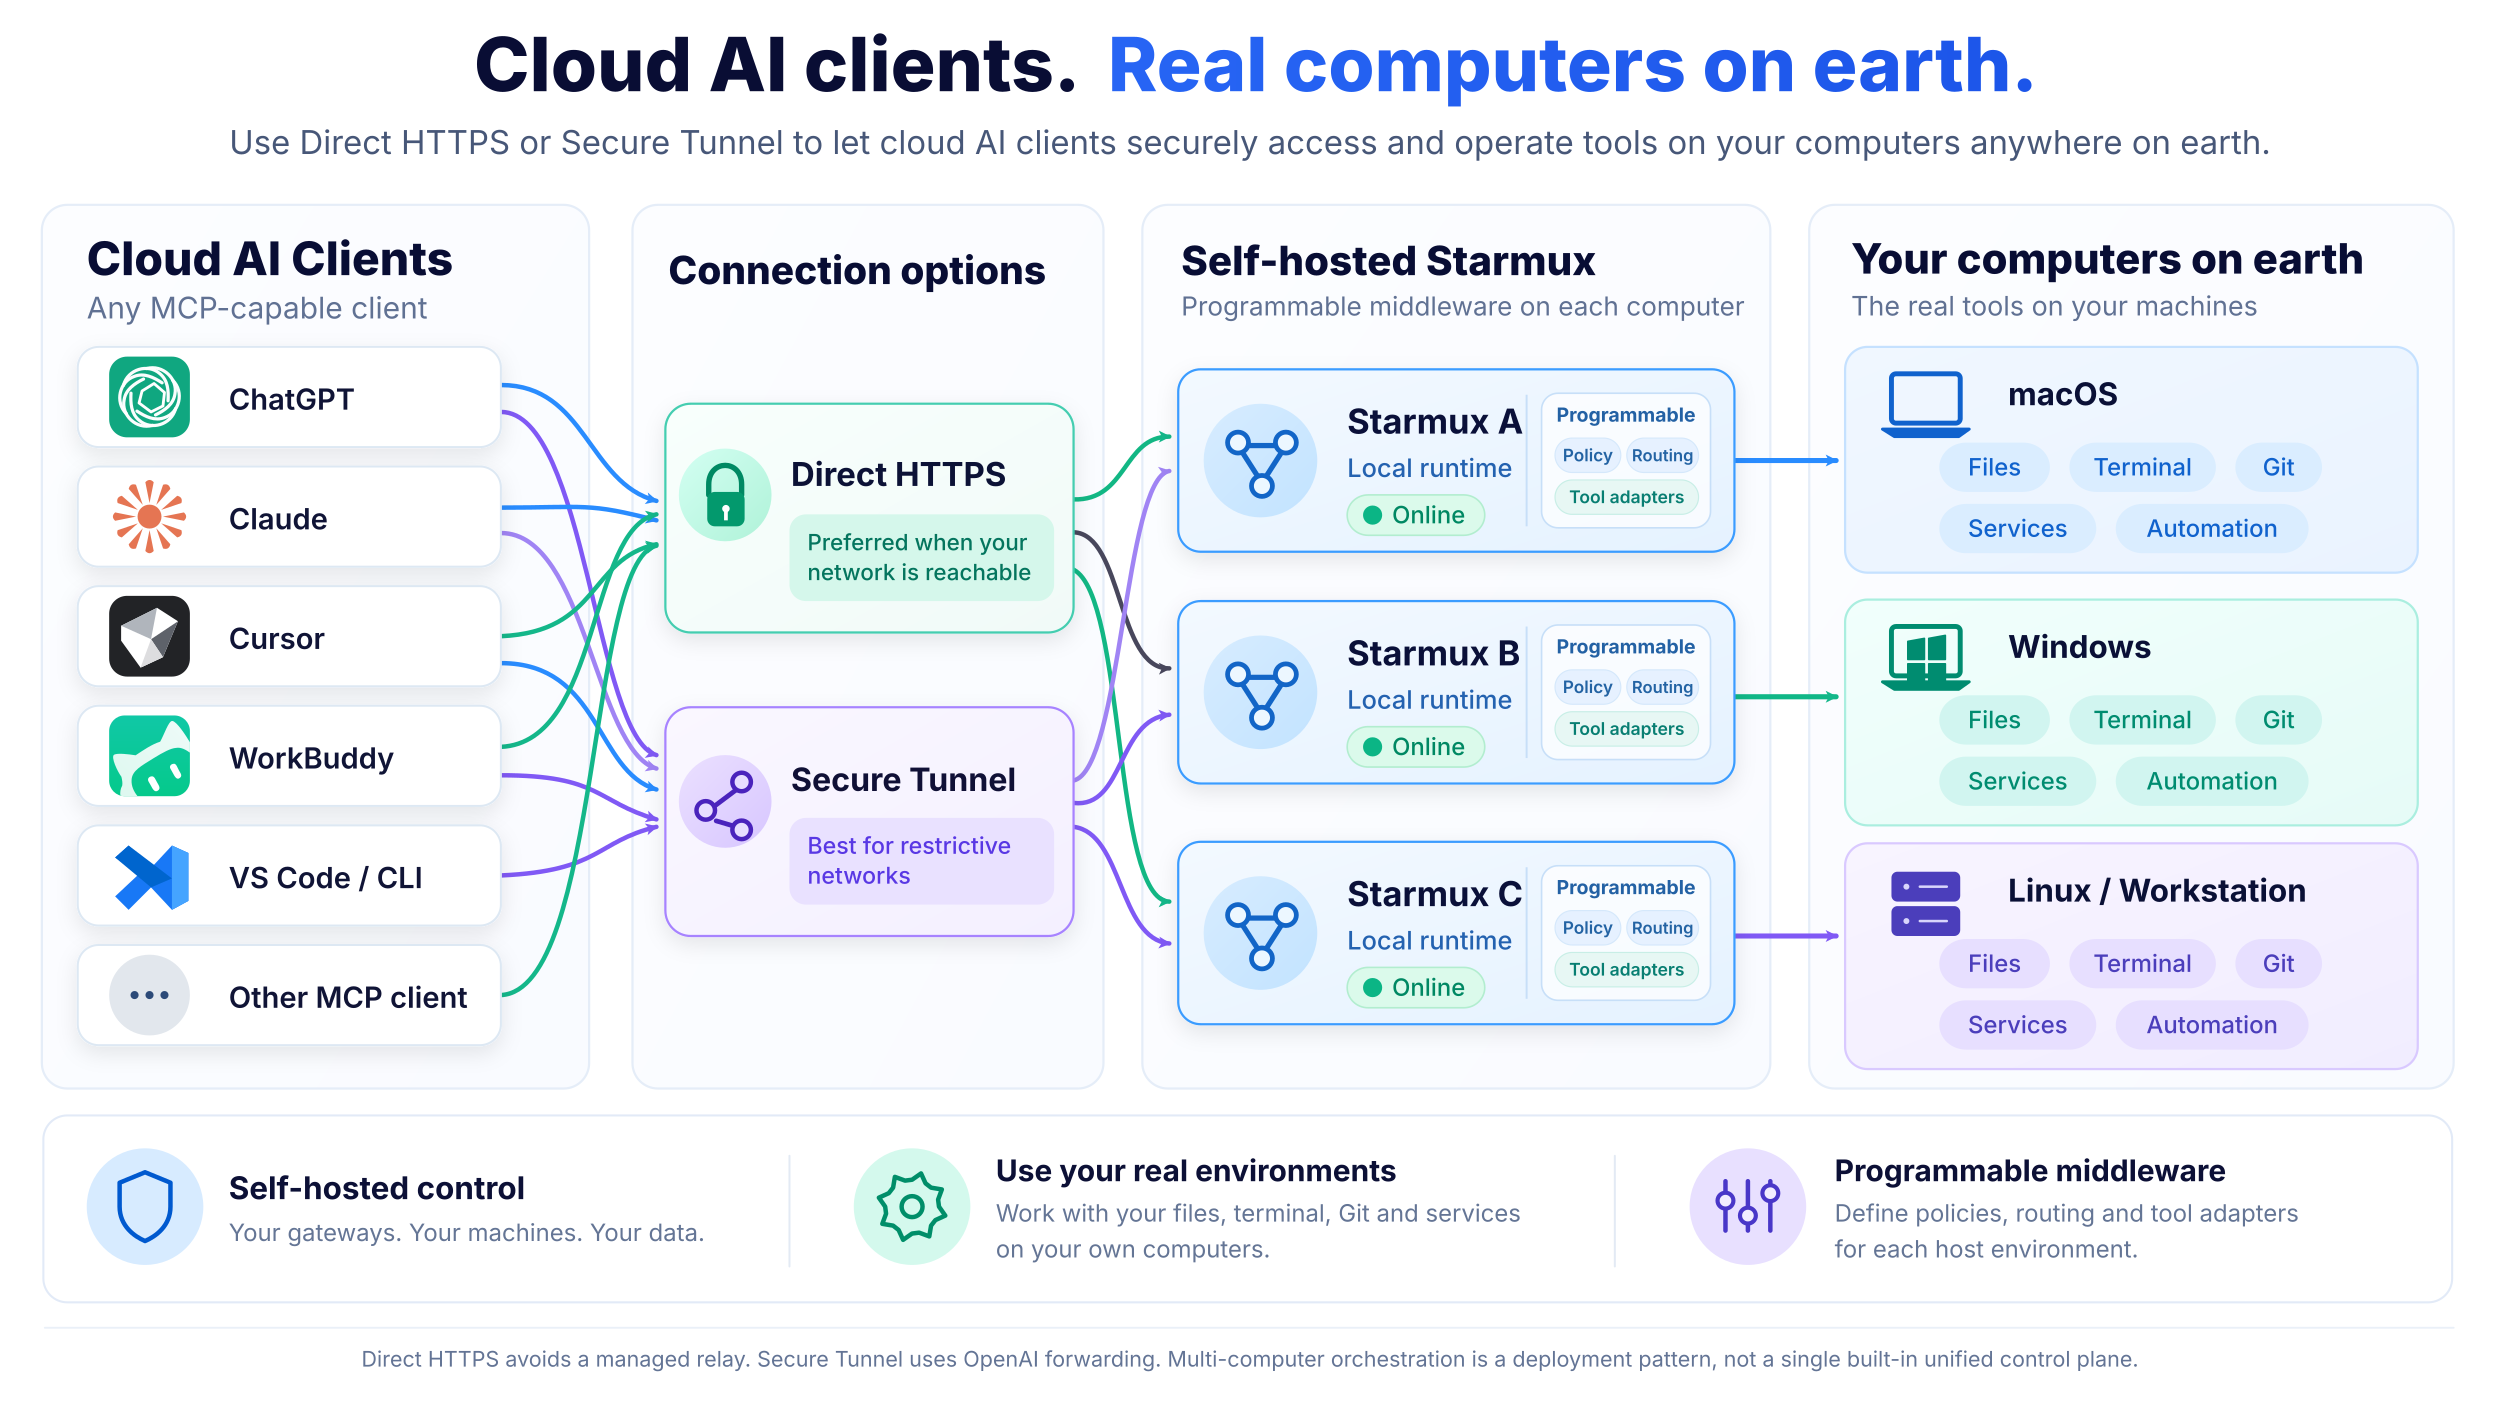
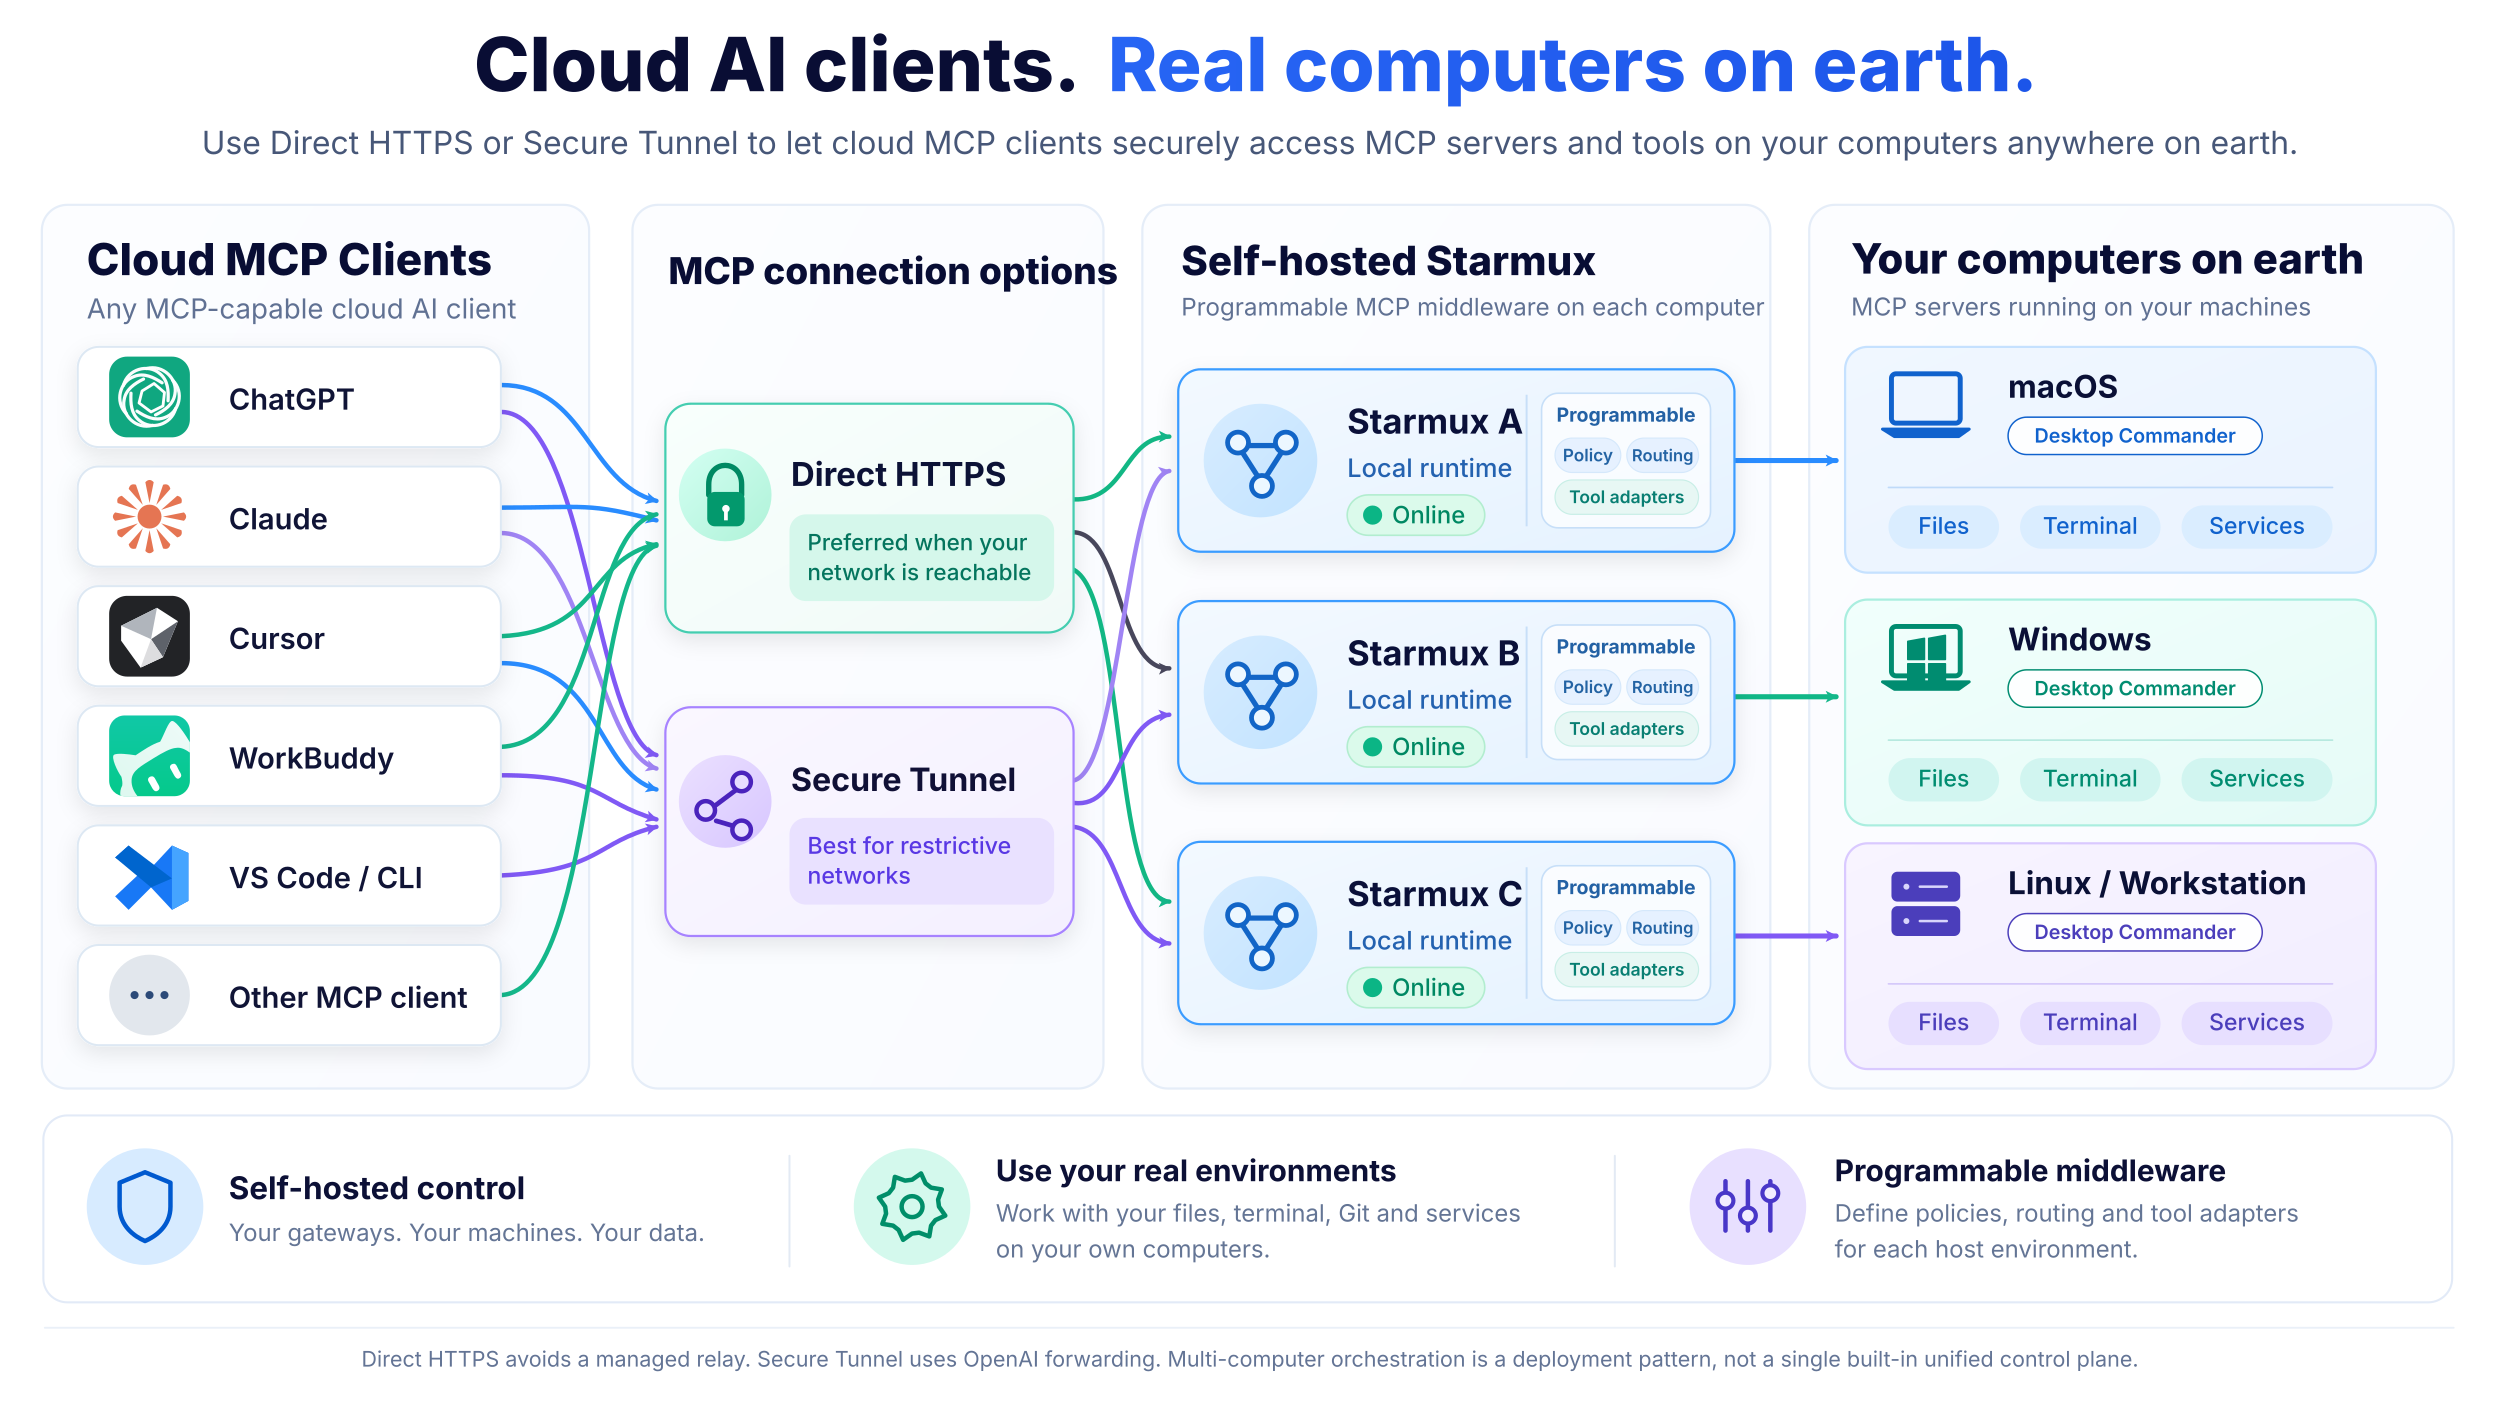
<svg xmlns="http://www.w3.org/2000/svg" viewBox="0 0 1672 941" width="1672" height="941" role="img" aria-labelledby="diagram-title diagram-desc">
  <defs>
    <linearGradient id="brandText" x1="0" y1="0" x2="1" y2="0">
      <stop offset="0" stop-color="#2765f4" />
      <stop offset="1" stop-color="#1c55e9" />
    </linearGradient>
    <linearGradient id="panel" x1="0" y1="0" x2="1" y2="1">
      <stop stop-color="#fcfdff" />
      <stop offset="1" stop-color="#f9fbff" />
    </linearGradient>
    <linearGradient id="directBg" x1="0" y1="0" x2="1" y2="1">
      <stop stop-color="#f8fffc" />
      <stop offset="1" stop-color="#f1faf8" />
    </linearGradient>
    <linearGradient id="tunnelBg" x1="0" y1="0" x2="1" y2="1">
      <stop stop-color="#faf7ff" />
      <stop offset="1" stop-color="#f4f0ff" />
    </linearGradient>
    <linearGradient id="machineBlue" x1="0" y1="0" x2="1" y2="1">
      <stop stop-color="#f0f7ff" />
      <stop offset="1" stop-color="#eaf3ff" />
    </linearGradient>
    <linearGradient id="machineGreen" x1="0" y1="0" x2="1" y2="1">
      <stop stop-color="#f1fffc" />
      <stop offset="1" stop-color="#e6fbf7" />
    </linearGradient>
    <linearGradient id="machinePurple" x1="0" y1="0" x2="1" y2="1">
      <stop stop-color="#f8f4ff" />
      <stop offset="1" stop-color="#f1edff" />
    </linearGradient>
    <linearGradient id="gateway" x1="0" y1="0" x2="1" y2="1">
      <stop stop-color="#f3f9ff" />
      <stop offset="1" stop-color="#e5f2ff" />
    </linearGradient>
    <linearGradient id="blueDisc" x1="0" y1="0" x2="1" y2="1">
      <stop stop-color="#d7ecff" />
      <stop offset="1" stop-color="#c2e3ff" />
    </linearGradient>
    <linearGradient id="greenDisc" x1="0" y1="0" x2="1" y2="1">
      <stop stop-color="#d3fff2" />
      <stop offset="1" stop-color="#aff2d8" />
    </linearGradient>
    <linearGradient id="purpleDisc" x1="0" y1="0" x2="1" y2="1">
      <stop stop-color="#ebe0ff" />
      <stop offset="1" stop-color="#d7c6ff" />
    </linearGradient>
    <linearGradient id="workbuddyBadge" x1="0" y1="0" x2="1" y2="1">
      <stop stop-color="#1fd0a2" />
      <stop offset="1" stop-color="#1f8bff" />
    </linearGradient>
    <filter id="softShadow" x="-20%" y="-35%" width="140%" height="190%">
      <feGaussianBlur in="SourceAlpha" stdDeviation="7" result="blur" />
      <feOffset dy="5" result="offset" />
      <feComponentTransfer in="offset" result="dim">
        <feFuncA type="linear" slope="0.09" />
      </feComponentTransfer>
      <feMerge>
        <feMergeNode in="dim" />
        <feMergeNode in="SourceGraphic" />
      </feMerge>
    </filter>
    <marker id="arrBlue" markerWidth="8" markerHeight="8" refX="7" refY="4" orient="auto" markerUnits="userSpaceOnUse">
      <path d="M0 0 L8 4 L0 8 L2.0 4 Z" fill="#298cff" />
    </marker>
    <marker id="arrPurple" markerWidth="8" markerHeight="8" refX="7" refY="4" orient="auto" markerUnits="userSpaceOnUse">
      <path d="M0 0 L8 4 L0 8 L2.0 4 Z" fill="#8059f5" />
    </marker>
    <marker id="arrLavender" markerWidth="8" markerHeight="8" refX="7" refY="4" orient="auto" markerUnits="userSpaceOnUse">
      <path d="M0 0 L8 4 L0 8 L2.0 4 Z" fill="#a084f4" />
    </marker>
    <marker id="arrGreen" markerWidth="8" markerHeight="8" refX="7" refY="4" orient="auto" markerUnits="userSpaceOnUse">
      <path d="M0 0 L8 4 L0 8 L2.0 4 Z" fill="#14b78a" />
    </marker>
    <marker id="arrDark" markerWidth="8" markerHeight="8" refX="7" refY="4" orient="auto" markerUnits="userSpaceOnUse">
      <path d="M0 0 L8 4 L0 8 L2.0 4 Z" fill="#48475c" />
    </marker>
    <linearGradient id="workbuddyOfficialGreen" x1="0" y1="0" x2="0" y2="1" gradientUnits="objectBoundingBox">
      <stop offset="0" stop-color="#10C8A6" />
      <stop offset="1" stop-color="#05C98B" />
    </linearGradient>
    <linearGradient id="workbuddyOfficialCream" x1="0" y1="1" x2="1" y2="0" gradientUnits="objectBoundingBox">
      <stop offset="0" stop-color="#DDF8EF" />
      <stop offset="1" stop-color="#EEFBF8" />
    </linearGradient>
    <clipPath id="workbuddyOfficialRoundedSquare">
      <rect x="0" y="0" width="104" height="104" rx="20" />
    </clipPath>
  </defs>
  <style>
  text { font-family: 'Inter', 'Arial', sans-serif; font-feature-settings: 'kern'; }
  .connector { fill:none; stroke-width:3; stroke-linecap:round; stroke-linejoin:round; }
  .pill { font-size:17px; font-weight:500; }
</style>
  <rect x="0" y="0" width="1672" height="941" rx="0" fill="#ffffff" stroke="none" stroke-width="1.5" />
  <g id="heading">
    <text x="317" y="61" fill="#090d34" font-size="50" font-weight="790" text-anchor="start" letter-spacing="0">Cloud AI clients.</text>
    <text x="741" y="61" fill="url(#brandText)" font-size="50" font-weight="790" text-anchor="start" letter-spacing="0">Real computers on earth.</text>
-     <text x="836" y="103" fill="#475778" font-size="22" font-weight="400" text-anchor="middle" letter-spacing="0">Use Direct HTTPS or Secure Tunnel to let cloud AI clients securely access and operate tools on your computers anywhere on earth.</text>
+     <text x="836" y="103" fill="#475778" font-size="21.3" font-weight="400" text-anchor="middle" letter-spacing="0">Use Direct HTTPS or Secure Tunnel to let cloud MCP clients securely access MCP servers and tools on your computers anywhere on earth.</text>
  </g>
  <g id="four-column-panels">
    <rect x="28" y="137" width="366" height="591" rx="17" fill="url(#panel)" stroke="#e5edf8" stroke-width="1.5" />
    <rect x="423" y="137" width="315" height="591" rx="17" fill="url(#panel)" stroke="#e5edf8" stroke-width="1.5" />
    <rect x="764" y="137" width="420" height="591" rx="17" fill="url(#panel)" stroke="#e5edf8" stroke-width="1.5" />
    <rect x="1210" y="137" width="431" height="591" rx="17" fill="url(#panel)" stroke="#e5edf8" stroke-width="1.5" />
  </g>
  <g id="connections">
    <path d="M 335 257.5 C 392 257.5 393 323 439 335" stroke="#298cff" stroke-width="3" stroke-linecap="round" stroke-linejoin="round" fill="none" class="connector" marker-end="url(#arrBlue)" />
    <path d="M 335 275.5 C 392 275.5 398 493 439 505" stroke="#8059f5" stroke-width="3" stroke-linecap="round" stroke-linejoin="round" fill="none" class="connector" marker-end="url(#arrPurple)" />
    <path d="M 335 339.5 C 392 339.5 393 336 439 348" stroke="#298cff" stroke-width="3" stroke-linecap="round" stroke-linejoin="round" fill="none" class="connector" marker-end="url(#arrBlue)" />
    <path d="M 335 356.5 C 392 356.5 398 502 439 514" stroke="#a084f4" stroke-width="3" stroke-linecap="round" stroke-linejoin="round" fill="none" class="connector" marker-end="url(#arrLavender)" />
    <path d="M 335 425.5 C 402 422.5 393 374 439 364" stroke="#14b78a" stroke-width="3" stroke-linecap="round" stroke-linejoin="round" fill="none" class="connector" marker-end="url(#arrGreen)" />
    <path d="M 335 443.5 C 402 443.5 398 516 439 528" stroke="#298cff" stroke-width="3" stroke-linecap="round" stroke-linejoin="round" fill="none" class="connector" marker-end="url(#arrBlue)" />
    <path d="M 335 499.5 C 402 496.5 393 354 439 344" stroke="#14b78a" stroke-width="3" stroke-linecap="round" stroke-linejoin="round" fill="none" class="connector" marker-end="url(#arrGreen)" />
    <path d="M 335 518.5 C 402 518.5 398 536 439 548" stroke="#8059f5" stroke-width="3" stroke-linecap="round" stroke-linejoin="round" fill="none" class="connector" marker-end="url(#arrPurple)" />
    <path d="M 335 585.5 C 402 582.5 398 563 439 553" stroke="#8059f5" stroke-width="3" stroke-linecap="round" stroke-linejoin="round" fill="none" class="connector" marker-end="url(#arrPurple)" />
    <path d="M 335 665.5 C 402 662.5 393 375 439 365" stroke="#14b78a" stroke-width="3" stroke-linecap="round" stroke-linejoin="round" fill="none" class="connector" marker-end="url(#arrGreen)" />
    <path d="M 718 334 C 754 335 751 292 782 292" stroke="#12b784" stroke-width="3" stroke-linecap="round" stroke-linejoin="round" fill="none" class="connector" marker-end="url(#arrGreen)" />
    <path d="M 718 356 C 751 357 747 448 782 447" stroke="#48475c" stroke-width="3" stroke-linecap="round" stroke-linejoin="round" fill="none" class="connector" marker-end="url(#arrDark)" />
    <path d="M 718 381 C 753 399 744 602 782 603" stroke="#12b784" stroke-width="3" stroke-linecap="round" stroke-linejoin="round" fill="none" class="connector" marker-end="url(#arrGreen)" />
    <path d="M 718 522 C 750 515 752 320 782 315" stroke="#a084f4" stroke-width="3" stroke-linecap="round" stroke-linejoin="round" fill="none" class="connector" marker-end="url(#arrLavender)" />
    <path d="M 718 537 C 752 541 747 481 782 478" stroke="#8059f5" stroke-width="3" stroke-linecap="round" stroke-linejoin="round" fill="none" class="connector" marker-end="url(#arrPurple)" />
    <path d="M 718 553 C 751 557 748 628 782 631" stroke="#8059f5" stroke-width="3" stroke-linecap="round" stroke-linejoin="round" fill="none" class="connector" marker-end="url(#arrPurple)" />
    <path d="M 1160 308 L 1228 308" stroke="#298cff" stroke-width="3.4" stroke-linecap="round" stroke-linejoin="round" fill="none" marker-end="url(#arrBlue)" />
    <path d="M 1160 466 L 1228 466" stroke="#10b787" stroke-width="3.4" stroke-linecap="round" stroke-linejoin="round" fill="none" marker-end="url(#arrGreen)" />
    <path d="M 1160 626 L 1228 626" stroke="#8059f5" stroke-width="3.4" stroke-linecap="round" stroke-linejoin="round" fill="none" marker-end="url(#arrPurple)" />
  </g>
  <g id="panel-headings">
-     <text x="58" y="184" fill="#080d34" font-size="31" font-weight="760" text-anchor="start" letter-spacing="0">Cloud AI Clients</text>
-     <text x="58" y="213" fill="#607193" font-size="20" font-weight="400" text-anchor="start" letter-spacing="0">Any MCP-capable client</text>
-     <text x="447" y="190" fill="#080d34" font-size="26" font-weight="760" text-anchor="start" letter-spacing="0">Connection options</text>
+     <text x="58" y="184" fill="#080d34" font-size="29.5" font-weight="760" text-anchor="start" letter-spacing="0">Cloud MCP Clients</text>
+     <text x="58" y="213" fill="#607193" font-size="18.5" font-weight="400" text-anchor="start" letter-spacing="0">Any MCP-capable cloud AI client</text>
+     <text x="447" y="190" fill="#080d34" font-size="24.8" font-weight="760" text-anchor="start" letter-spacing="0">MCP connection options</text>
    <text x="790" y="184" fill="#080d34" font-size="27" font-weight="760" text-anchor="start" letter-spacing="0">Self-hosted Starmux</text>
-     <text x="790" y="211" fill="#607193" font-size="17.5" font-weight="400" text-anchor="start" letter-spacing="0">Programmable middleware on each computer</text>
+     <text x="790" y="211" fill="#607193" font-size="16.2" font-weight="400" text-anchor="start" letter-spacing="0">Programmable MCP middleware on each computer</text>
    <text x="1238" y="183" fill="#080d34" font-size="28" font-weight="760" text-anchor="start" letter-spacing="0">Your computers on earth</text>
-     <text x="1238" y="211" fill="#607193" font-size="18" font-weight="400" text-anchor="start" letter-spacing="0">The real tools on your machines</text>
+     <text x="1238" y="211" fill="#607193" font-size="16.5" font-weight="400" text-anchor="start" letter-spacing="0">MCP servers running on your machines</text>
  </g>
  <g id="client-chatgpt">
    <rect x="52" y="232" width="283" height="67" rx="14" fill="#ffffff" stroke="#dde8f3" stroke-width="1.35" filter="url(#softShadow)" />
    <g id="chatgpt-vector-mark">
      <rect x="73" y="238.5" width="54" height="54" rx="12" fill="#10a780" stroke="none" stroke-width="1.5" />
      <g transform="translate(100 265.5) rotate(0)">
        <path d="M -2 -19 C 9 -22 19 -12 17 -2 C 16 5 10 9 4 12" stroke="#ffffff" stroke-width="2.15" stroke-linecap="round" stroke-linejoin="round" fill="none" opacity="0.98" />
      </g>
      <g transform="translate(100 265.5) rotate(60)">
        <path d="M -2 -19 C 9 -22 19 -12 17 -2 C 16 5 10 9 4 12" stroke="#ffffff" stroke-width="2.15" stroke-linecap="round" stroke-linejoin="round" fill="none" opacity="0.98" />
      </g>
      <g transform="translate(100 265.5) rotate(120)">
        <path d="M -2 -19 C 9 -22 19 -12 17 -2 C 16 5 10 9 4 12" stroke="#ffffff" stroke-width="2.15" stroke-linecap="round" stroke-linejoin="round" fill="none" opacity="0.98" />
      </g>
      <g transform="translate(100 265.5) rotate(180)">
        <path d="M -2 -19 C 9 -22 19 -12 17 -2 C 16 5 10 9 4 12" stroke="#ffffff" stroke-width="2.15" stroke-linecap="round" stroke-linejoin="round" fill="none" opacity="0.98" />
      </g>
      <g transform="translate(100 265.5) rotate(240)">
        <path d="M -2 -19 C 9 -22 19 -12 17 -2 C 16 5 10 9 4 12" stroke="#ffffff" stroke-width="2.15" stroke-linecap="round" stroke-linejoin="round" fill="none" opacity="0.98" />
      </g>
      <g transform="translate(100 265.5) rotate(300)">
        <path d="M -2 -19 C 9 -22 19 -12 17 -2 C 16 5 10 9 4 12" stroke="#ffffff" stroke-width="2.15" stroke-linecap="round" stroke-linejoin="round" fill="none" opacity="0.98" />
      </g>
      <path d="M 95 261.5 L 103 256.5 L 110 262.5 L 109 271.5 L 101 275.5 L 93 269.5 Z" stroke="#ffffff" stroke-width="1.9" stroke-linecap="round" stroke-linejoin="round" fill="none" />
    </g>
    <text x="153" y="274" fill="#101436" font-size="19.5" font-weight="565" text-anchor="start" letter-spacing="0">ChatGPT</text>
  </g>
  <g id="client-claude">
    <rect x="52" y="312" width="283" height="67" rx="14" fill="#ffffff" stroke="#dde8f3" stroke-width="1.35" filter="url(#softShadow)" />
    <g id="claude-vector-mark">
      <g transform="translate(100 345.5) rotate(0)">
        <path d="M 0 -9 L -2.8 -23 Q 0 -26 2.8 -23 L 0 -9 Z" stroke="#e57553" stroke-width="0" stroke-linecap="round" stroke-linejoin="round" fill="#e57553" />
      </g>
      <g transform="translate(100 345.5) rotate(30)">
        <path d="M 0 -9 L -2.8 -23 Q 0 -26 2.8 -23 L 0 -9 Z" stroke="#e57553" stroke-width="0" stroke-linecap="round" stroke-linejoin="round" fill="#e57553" />
      </g>
      <g transform="translate(100 345.5) rotate(60)">
        <path d="M 0 -9 L -2.8 -23 Q 0 -26 2.8 -23 L 0 -9 Z" stroke="#e57553" stroke-width="0" stroke-linecap="round" stroke-linejoin="round" fill="#e57553" />
      </g>
      <g transform="translate(100 345.5) rotate(90)">
        <path d="M 0 -9 L -2.8 -23 Q 0 -26 2.8 -23 L 0 -9 Z" stroke="#e57553" stroke-width="0" stroke-linecap="round" stroke-linejoin="round" fill="#e57553" />
      </g>
      <g transform="translate(100 345.5) rotate(120)">
        <path d="M 0 -9 L -2.8 -23 Q 0 -26 2.8 -23 L 0 -9 Z" stroke="#e57553" stroke-width="0" stroke-linecap="round" stroke-linejoin="round" fill="#e57553" />
      </g>
      <g transform="translate(100 345.5) rotate(150)">
        <path d="M 0 -9 L -2.8 -23 Q 0 -26 2.8 -23 L 0 -9 Z" stroke="#e57553" stroke-width="0" stroke-linecap="round" stroke-linejoin="round" fill="#e57553" />
      </g>
      <g transform="translate(100 345.5) rotate(180)">
        <path d="M 0 -9 L -2.8 -23 Q 0 -26 2.8 -23 L 0 -9 Z" stroke="#e57553" stroke-width="0" stroke-linecap="round" stroke-linejoin="round" fill="#e57553" />
      </g>
      <g transform="translate(100 345.5) rotate(210)">
        <path d="M 0 -9 L -2.8 -23 Q 0 -26 2.8 -23 L 0 -9 Z" stroke="#e57553" stroke-width="0" stroke-linecap="round" stroke-linejoin="round" fill="#e57553" />
      </g>
      <g transform="translate(100 345.5) rotate(240)">
        <path d="M 0 -9 L -2.8 -23 Q 0 -26 2.8 -23 L 0 -9 Z" stroke="#e57553" stroke-width="0" stroke-linecap="round" stroke-linejoin="round" fill="#e57553" />
      </g>
      <g transform="translate(100 345.5) rotate(270)">
        <path d="M 0 -9 L -2.8 -23 Q 0 -26 2.8 -23 L 0 -9 Z" stroke="#e57553" stroke-width="0" stroke-linecap="round" stroke-linejoin="round" fill="#e57553" />
      </g>
      <g transform="translate(100 345.5) rotate(300)">
        <path d="M 0 -9 L -2.8 -23 Q 0 -26 2.8 -23 L 0 -9 Z" stroke="#e57553" stroke-width="0" stroke-linecap="round" stroke-linejoin="round" fill="#e57553" />
      </g>
      <g transform="translate(100 345.5) rotate(330)">
        <path d="M 0 -9 L -2.8 -23 Q 0 -26 2.8 -23 L 0 -9 Z" stroke="#e57553" stroke-width="0" stroke-linecap="round" stroke-linejoin="round" fill="#e57553" />
      </g>
      <circle cx="100" cy="345.5" r="8" fill="#e57553" stroke="none" stroke-width="1.5" />
    </g>
    <text x="153" y="354" fill="#101436" font-size="19.5" font-weight="565" text-anchor="start" letter-spacing="0">Claude</text>
  </g>
  <g id="client-cursor">
    <rect x="52" y="392" width="283" height="67" rx="14" fill="#ffffff" stroke="#dde8f3" stroke-width="1.35" filter="url(#softShadow)" />
    <g id="cursor-vector-mark">
      <rect x="73" y="398.5" width="54" height="54" rx="12" fill="#222326" stroke="none" stroke-width="1.5" />
      <path d="M 81 418.5 L 105 406.5 L 119 415.5 L 109 439.5 L 94 446.5 L 81 428.5 Z" stroke="#ffffff" stroke-width="0" stroke-linecap="round" stroke-linejoin="round" fill="#ffffff" />
      <path d="M 81 418.5 L 101 427.5 L 105 406.5 Z" stroke="#b0b5bc" stroke-width="0" stroke-linecap="round" stroke-linejoin="round" fill="#b0b5bc" />
      <path d="M 101 427.5 L 119 415.5 L 109 439.5 Z" stroke="#5e626a" stroke-width="0" stroke-linecap="round" stroke-linejoin="round" fill="#5e626a" />
      <path d="M 94 446.5 L 101 427.5 L 109 439.5 Z" stroke="#dddddf" stroke-width="0" stroke-linecap="round" stroke-linejoin="round" fill="#dddddf" />
    </g>
    <text x="153" y="434" fill="#101436" font-size="19.5" font-weight="565" text-anchor="start" letter-spacing="0">Cursor</text>
  </g>
  <g id="client-workbuddy">
    <rect x="52" y="472" width="283" height="67" rx="14" fill="#ffffff" stroke="#dde8f3" stroke-width="1.35" filter="url(#softShadow)" />
    <g id="workbuddy-vector-mark" aria-label="WorkBuddy icon vectorized from the uploaded official PNG">
      <g transform="translate(73 478.5) scale(0.5192308)">
        <g clip-path="url(#workbuddyOfficialRoundedSquare)">
          <rect x="0" y="0" width="104" height="104" fill="url(#workbuddyOfficialGreen)" />
          <path d="M 81.3,7.1        C 76.6,6.7 70.8,25.0 65.7,33.8        C 55.1,37.0 43.6,45.0 34.1,51.3        C 23.6,49.7 10.9,48.3 6.4,50.5        C 1.8,53.3 10.6,72.1 15.8,79.0        C 16.9,83.6 17.4,87.5 16.8,90.4        C 14.6,94.7 13.7,98.7 14.6,104        L 36.6,104        C 31.6,97.9 28.4,90.7 28.9,83.0        C 29.4,71.0 41.6,64.9 57.0,55.2        C 69.7,47.3 79.5,42.2 86.1,41.8        C 92.9,40.5 99.5,44.7 104,47.9        L 104,34.5        C 98.5,25.3 86.9,7.5 81.3,7.1 Z" fill="url(#workbuddyOfficialCream)" />
          <path d="M 82.6,62.3 C 86.5,61.1 88.0,67.7 90.2,71.3            C 92.5,75.1 94.5,78.1 90.7,80.7            C 87.0,83.5 84.2,78.2 82.2,74.4            L 78.8,68.3 C 77.3,65.3 79.6,62.7 82.6,62.3 Z" fill="#FFFFFF" />
          <path d="M 54.2,78.5 C 58.3,77.4 59.9,83.2 61.8,86.3            C 63.9,90.0 67.0,94.2 62.6,96.9            C 58.5,99.7 55.8,94.2 53.9,90.6            L 50.8,85.2 C 48.8,81.6 51.2,79.0 54.2,78.5 Z" fill="#FFFFFF" />
        </g>
      </g>
    </g>
    <text x="153" y="514" fill="#101436" font-size="19.5" font-weight="565" text-anchor="start" letter-spacing="0">WorkBuddy</text>
  </g>
  <g id="client-vscode">
    <rect x="52" y="552" width="283" height="67" rx="14" fill="#ffffff" stroke="#dde8f3" stroke-width="1.35" filter="url(#softShadow)" />
    <g id="vscode-vector-mark">
      <path d="M 77 573.5 L 86 565.5 L 101 580.5 L 115 565.5 L 126 570.5 L 126 602.5 L 115 608.5 L 101 593.5 L 86 608.5 L 77 599.5 L 93 584.5 Z" stroke="#1878f6" stroke-width="0" stroke-linecap="round" stroke-linejoin="round" fill="#1878f6" />
      <path d="M 115 565.5 L 115 608.5 L 126 602.5 L 126 570.5 Z" stroke="#45a4ff" stroke-width="0" stroke-linecap="round" stroke-linejoin="round" fill="#45a4ff" />
      <path d="M 86 565.5 L 115 587.5 L 101 593.5 L 77 573.5 Z" stroke="#0065ce" stroke-width="0" stroke-linecap="round" stroke-linejoin="round" fill="#0065ce" />
    </g>
    <text x="153" y="594" fill="#101436" font-size="19.5" font-weight="565" text-anchor="start" letter-spacing="0">VS Code / CLI</text>
  </g>
  <g id="client-other">
    <rect x="52" y="632" width="283" height="67" rx="14" fill="#ffffff" stroke="#dde8f3" stroke-width="1.35" filter="url(#softShadow)" />
    <circle cx="100" cy="665.5" r="27" fill="#e2e7ed" stroke="none" stroke-width="1.5" />
    <circle cx="90" cy="665.5" r="2.7" fill="#2c4a78" stroke="none" stroke-width="1.5" />
    <circle cx="100" cy="665.5" r="2.7" fill="#2c4a78" stroke="none" stroke-width="1.5" />
    <circle cx="110" cy="665.5" r="2.7" fill="#2c4a78" stroke="none" stroke-width="1.5" />
    <text x="153" y="674" fill="#101436" font-size="19.5" font-weight="565" text-anchor="start" letter-spacing="0">Other MCP client</text>
  </g>
  <g id="transport-direct-https">
    <rect x="445" y="270" width="273" height="153" rx="17" fill="url(#directBg)" stroke="#44cdb0" stroke-width="1.5" filter="url(#softShadow)" />
    <circle cx="485" cy="331" r="31" fill="url(#greenDisc)" />
    <path d="M 474 331 V 324 C 474 307 496 307 496 324 V 331" fill="none" stroke="#008963" stroke-width="3.6" stroke-linecap="round" />
    <rect x="473" y="329" width="25" height="23" rx="5" fill="#03996d" />
    <circle cx="485.5" cy="340.2" r="2.5" fill="#ffffff" />
    <path d="M 485.5 342 L 485.5 348" fill="none" stroke="#ffffff" stroke-width="2.5" />
    <text x="529" y="325" font-size="22" font-weight="750" fill="#0c1236">Direct HTTPS</text>
    <rect x="528" y="344" width="177" height="58" rx="11" fill="#d5f7eb" />
    <text x="540" y="368" font-size="15" font-weight="500" fill="#04755e">Preferred when your</text>
    <text x="540" y="388" font-size="15" font-weight="500" fill="#04755e">network is reachable</text>
  </g>
  <g id="transport-secure-tunnel">
    <rect x="445" y="473" width="273" height="153" rx="17" fill="url(#tunnelBg)" stroke="#a783ff" stroke-width="1.5" filter="url(#softShadow)" />
    <circle cx="485" cy="536" r="31" fill="url(#purpleDisc)" />
    <path d="M 474 542 L 494 527 M 479 549 L 496 554" fill="none" stroke="#4a23bc" stroke-width="3.2" stroke-linecap="round" />
    <circle cx="472" cy="542" r="6.2" fill="#e7ddff" stroke="#4a23bc" stroke-width="3" />
    <circle cx="496" cy="523" r="6.2" fill="#e7ddff" stroke="#4a23bc" stroke-width="3" />
    <circle cx="496" cy="555" r="6.2" fill="#e7ddff" stroke="#4a23bc" stroke-width="3" />
    <text x="529" y="529" font-size="21.5" font-weight="740" fill="#101036">Secure Tunnel</text>
    <rect x="528" y="547" width="177" height="58" rx="11" fill="#e9e1ff" />
    <text x="540" y="571" font-size="15.5" font-weight="500" fill="#5938e4">Best for restrictive</text>
    <text x="540" y="591" font-size="15.5" font-weight="500" fill="#5938e4">networks</text>
  </g>
  <g id="starmux-instance-A" transform="translate(-116 0)">
    <rect x="904" y="247" width="372" height="122" rx="15" fill="url(#gateway)" stroke="#3b9cff" stroke-width="1.5" filter="url(#softShadow)" />
    <g transform="translate(959 308) scale(1)">
      <circle cx="0" cy="0" r="38" fill="url(#blueDisc)" stroke="none" stroke-width="1.5" />
      <path d="M -15 -10 L 1 15 L 17 -10 M -15 -10 L 17 -10" stroke="#1265c7" stroke-width="3.5" stroke-linecap="round" stroke-linejoin="round" fill="none" />
      <circle cx="-15" cy="-12" r="7" fill="#ecf7ff" stroke="#1265c7" stroke-width="3.2" />
      <circle cx="17" cy="-12" r="7" fill="#ecf7ff" stroke="#1265c7" stroke-width="3.2" />
      <circle cx="1" cy="17" r="7" fill="#ecf7ff" stroke="#1265c7" stroke-width="3.2" />
    </g>
    <text x="1017" y="290" fill="#0a1039" font-size="23" font-weight="750" text-anchor="start" letter-spacing="0">Starmux A</text>
    <text x="1017" y="319" fill="#2462b0" font-size="17" font-weight="455" text-anchor="start" letter-spacing="0">Local runtime</text>
    <rect x="1017" y="331" width="92" height="27" rx="14" fill="#dbfaeb" stroke="#b2edcf" stroke-width="1.1" />
    <circle cx="1034" cy="344.5" r="6.4" fill="#0bb585" stroke="none" stroke-width="1.5" />
    <text x="1047" y="350" fill="#008863" font-size="16" font-weight="540" text-anchor="start" letter-spacing="0">Online</text>
    <g id="programmable-middleware-A">
      <path d="M 1137 264 L 1137 352" fill="none" stroke="#c7dff8" stroke-width="1.3" />
      <rect x="1147" y="263" width="113" height="90" rx="11" fill="#ffffff" fill-opacity=".70" stroke="#c7dff8" stroke-width="1.1" />
      <text x="1203.5" y="282" fill="#2361a4" font-size="13.0" font-weight="730" text-anchor="middle">Programmable</text>
      <rect x="1156" y="293" width="44" height="23" rx="11.5" fill="#e6f1ff" stroke="#d5e8fb" stroke-width=".8" />
      <text x="1178.0" y="308.5" fill="#2363a3" font-size="11.5" font-weight="560" text-anchor="middle">Policy</text>
      <rect x="1204" y="293" width="48" height="23" rx="11.5" fill="#e6f1ff" stroke="#d5e8fb" stroke-width=".8" />
      <text x="1228.0" y="308.5" fill="#2363a3" font-size="11.1" font-weight="560" text-anchor="middle">Routing</text>
      <rect x="1156" y="321" width="96" height="23" rx="11.5" fill="#e7f7f4" stroke="#c8eee6" stroke-width=".8" />
      <text x="1204" y="336.5" fill="#087e72" font-size="11.7" font-weight="570" text-anchor="middle">Tool adapters</text>
    </g>
  </g>
  <g id="starmux-instance-B" transform="translate(-116 0)">
    <rect x="904" y="402" width="372" height="122" rx="15" fill="url(#gateway)" stroke="#3b9cff" stroke-width="1.5" filter="url(#softShadow)" />
    <g transform="translate(959 463) scale(1)">
      <circle cx="0" cy="0" r="38" fill="url(#blueDisc)" stroke="none" stroke-width="1.5" />
      <path d="M -15 -10 L 1 15 L 17 -10 M -15 -10 L 17 -10" stroke="#1265c7" stroke-width="3.5" stroke-linecap="round" stroke-linejoin="round" fill="none" />
      <circle cx="-15" cy="-12" r="7" fill="#ecf7ff" stroke="#1265c7" stroke-width="3.2" />
      <circle cx="17" cy="-12" r="7" fill="#ecf7ff" stroke="#1265c7" stroke-width="3.2" />
      <circle cx="1" cy="17" r="7" fill="#ecf7ff" stroke="#1265c7" stroke-width="3.2" />
    </g>
    <text x="1017" y="445" fill="#0a1039" font-size="23" font-weight="750" text-anchor="start" letter-spacing="0">Starmux B</text>
    <text x="1017" y="474" fill="#2462b0" font-size="17" font-weight="455" text-anchor="start" letter-spacing="0">Local runtime</text>
    <rect x="1017" y="486" width="92" height="27" rx="14" fill="#dbfaeb" stroke="#b2edcf" stroke-width="1.1" />
    <circle cx="1034" cy="499.5" r="6.4" fill="#0bb585" stroke="none" stroke-width="1.5" />
    <text x="1047" y="505" fill="#008863" font-size="16" font-weight="540" text-anchor="start" letter-spacing="0">Online</text>
    <g id="programmable-middleware-B">
      <path d="M 1137 419 L 1137 507" fill="none" stroke="#c7dff8" stroke-width="1.3" />
      <rect x="1147" y="418" width="113" height="90" rx="11" fill="#ffffff" fill-opacity=".70" stroke="#c7dff8" stroke-width="1.1" />
      <text x="1203.5" y="437" fill="#2361a4" font-size="13.0" font-weight="730" text-anchor="middle">Programmable</text>
      <rect x="1156" y="448" width="44" height="23" rx="11.5" fill="#e6f1ff" stroke="#d5e8fb" stroke-width=".8" />
      <text x="1178.0" y="463.5" fill="#2363a3" font-size="11.5" font-weight="560" text-anchor="middle">Policy</text>
      <rect x="1204" y="448" width="48" height="23" rx="11.5" fill="#e6f1ff" stroke="#d5e8fb" stroke-width=".8" />
      <text x="1228.0" y="463.5" fill="#2363a3" font-size="11.1" font-weight="560" text-anchor="middle">Routing</text>
      <rect x="1156" y="476" width="96" height="23" rx="11.5" fill="#e7f7f4" stroke="#c8eee6" stroke-width=".8" />
      <text x="1204" y="491.5" fill="#087e72" font-size="11.7" font-weight="570" text-anchor="middle">Tool adapters</text>
    </g>
  </g>
  <g id="starmux-instance-C" transform="translate(-116 0)">
    <rect x="904" y="563" width="372" height="122" rx="15" fill="url(#gateway)" stroke="#3b9cff" stroke-width="1.5" filter="url(#softShadow)" />
    <g transform="translate(959 624) scale(1)">
      <circle cx="0" cy="0" r="38" fill="url(#blueDisc)" stroke="none" stroke-width="1.5" />
      <path d="M -15 -10 L 1 15 L 17 -10 M -15 -10 L 17 -10" stroke="#1265c7" stroke-width="3.5" stroke-linecap="round" stroke-linejoin="round" fill="none" />
      <circle cx="-15" cy="-12" r="7" fill="#ecf7ff" stroke="#1265c7" stroke-width="3.2" />
      <circle cx="17" cy="-12" r="7" fill="#ecf7ff" stroke="#1265c7" stroke-width="3.2" />
      <circle cx="1" cy="17" r="7" fill="#ecf7ff" stroke="#1265c7" stroke-width="3.2" />
    </g>
    <text x="1017" y="606" fill="#0a1039" font-size="23" font-weight="750" text-anchor="start" letter-spacing="0">Starmux C</text>
    <text x="1017" y="635" fill="#2462b0" font-size="17" font-weight="455" text-anchor="start" letter-spacing="0">Local runtime</text>
    <rect x="1017" y="647" width="92" height="27" rx="14" fill="#dbfaeb" stroke="#b2edcf" stroke-width="1.1" />
    <circle cx="1034" cy="660.5" r="6.4" fill="#0bb585" stroke="none" stroke-width="1.5" />
    <text x="1047" y="666" fill="#008863" font-size="16" font-weight="540" text-anchor="start" letter-spacing="0">Online</text>
    <g id="programmable-middleware-C">
      <path d="M 1137 580 L 1137 668" fill="none" stroke="#c7dff8" stroke-width="1.3" />
      <rect x="1147" y="579" width="113" height="90" rx="11" fill="#ffffff" fill-opacity=".70" stroke="#c7dff8" stroke-width="1.1" />
      <text x="1203.5" y="598" fill="#2361a4" font-size="13.0" font-weight="730" text-anchor="middle">Programmable</text>
      <rect x="1156" y="609" width="44" height="23" rx="11.5" fill="#e6f1ff" stroke="#d5e8fb" stroke-width=".8" />
      <text x="1178.0" y="624.5" fill="#2363a3" font-size="11.5" font-weight="560" text-anchor="middle">Policy</text>
      <rect x="1204" y="609" width="48" height="23" rx="11.5" fill="#e6f1ff" stroke="#d5e8fb" stroke-width=".8" />
      <text x="1228.0" y="624.5" fill="#2363a3" font-size="11.1" font-weight="560" text-anchor="middle">Routing</text>
      <rect x="1156" y="637" width="96" height="23" rx="11.5" fill="#e7f7f4" stroke="#c8eee6" stroke-width=".8" />
      <text x="1204" y="652.5" fill="#087e72" font-size="11.7" font-weight="570" text-anchor="middle">Tool adapters</text>
    </g>
  </g>
  <g id="macos-tools" transform="translate(-64 0)">
-     <rect x="1298" y="232" width="383" height="151" rx="15" fill="url(#machineBlue)" stroke="#c5e1ff" stroke-width="1.5" />
+     <rect x="1298" y="232" width="355" height="151" rx="15" fill="url(#machineBlue)" stroke="#c5e1ff" stroke-width="1.5" />
    <rect x="1329" y="250" width="46" height="33" rx="3" fill="none" stroke="#1062cd" stroke-width="3.3" />
    <path d="M 1323 287 L 1381 287 L 1374 292 L 1331 292 Z" stroke="#1062cd" stroke-width="2" stroke-linecap="round" stroke-linejoin="round" fill="#1062cd" />
-     <text x="1407" y="271" fill="#0a1036" font-size="21" font-weight="725" text-anchor="start" letter-spacing="0">macOS</text>
-     <rect x="1361.0" y="296" width="74" height="33" rx="18" fill="#daedff" stroke="none" stroke-width="1.5" />
-     <text x="1398.0" y="318" fill="#1062cd" font-size="16" font-weight="455" text-anchor="middle" letter-spacing="0">Files</text>
-     <rect x="1448.0" y="296" width="98" height="33" rx="18" fill="#daedff" stroke="none" stroke-width="1.5" />
-     <text x="1497.0" y="318" fill="#1062cd" font-size="16" font-weight="455" text-anchor="middle" letter-spacing="0">Terminal</text>
-     <rect x="1559.0" y="296" width="58" height="33" rx="18" fill="#daedff" stroke="none" stroke-width="1.5" />
-     <text x="1588.0" y="318" fill="#1062cd" font-size="16" font-weight="455" text-anchor="middle" letter-spacing="0">Git</text>
-     <rect x="1361.0" y="337" width="105" height="33" rx="18" fill="#daedff" stroke="none" stroke-width="1.5" />
-     <text x="1413.5" y="359" fill="#1062cd" font-size="16" font-weight="455" text-anchor="middle" letter-spacing="0">Services</text>
-     <rect x="1479.0" y="337" width="129" height="33" rx="18" fill="#daedff" stroke="none" stroke-width="1.5" />
-     <text x="1543.5" y="359" fill="#1062cd" font-size="16" font-weight="455" text-anchor="middle" letter-spacing="0">Automation</text>
+     <text x="1407" y="266" fill="#0a1036" font-size="21" font-weight="725" text-anchor="start" letter-spacing="0">macOS</text>
+     <g id="macos-tools-server-badge">
+       <rect x="1407" y="279" width="170" height="25" rx="12.5" fill="#ffffff" fill-opacity=".90" stroke="#1062cd" stroke-width="1.0" />
+       <text x="1492" y="296" fill="#1062cd" font-size="13.2" font-weight="620" text-anchor="middle" letter-spacing="0">Desktop Commander</text>
+     </g>
+     <g id="macos-tools-tool-capabilities" role="group">
+       <line x1="1327" y1="326" x2="1624" y2="326" stroke="#bfdaf9" stroke-width="1.15" stroke-linecap="round" />
+       <rect x="1327" y="338" width="74" height="29" rx="14.5" fill="#daedff" stroke="none" />
+       <text x="1364.0" y="357" fill="#1062cd" font-size="15.4" font-weight="500" text-anchor="middle" letter-spacing="0">Files</text>
+       <rect x="1415" y="338" width="94" height="29" rx="14.5" fill="#daedff" stroke="none" />
+       <text x="1462.0" y="357" fill="#1062cd" font-size="15.4" font-weight="500" text-anchor="middle" letter-spacing="0">Terminal</text>
+       <rect x="1523" y="338" width="101" height="29" rx="14.5" fill="#daedff" stroke="none" />
+       <text x="1573.5" y="357" fill="#1062cd" font-size="15.4" font-weight="500" text-anchor="middle" letter-spacing="0">Services</text>
+     </g>
  </g>
  <g id="windows-tools" transform="translate(-64 0)">
-     <rect x="1298" y="401" width="383" height="151" rx="15" fill="url(#machineGreen)" stroke="#aaeedf" stroke-width="1.5" />
+     <rect x="1298" y="401" width="355" height="151" rx="15" fill="url(#machineGreen)" stroke="#aaeedf" stroke-width="1.5" />
    <rect x="1329" y="419" width="46" height="33" rx="3" fill="none" stroke="#008c70" stroke-width="3.3" />
    <path d="M 1340 429 L 1351 427 L 1351 441 L 1340 441 Z" stroke="#008c70" stroke-width="1.2" stroke-linecap="round" stroke-linejoin="round" fill="#008c70" />
    <path d="M 1354 427 L 1365 425 L 1365 441 L 1354 441 Z" stroke="#008c70" stroke-width="1.2" stroke-linecap="round" stroke-linejoin="round" fill="#008c70" />
    <path d="M 1340 444 L 1351 444 L 1351 458 L 1340 456 Z" stroke="#008c70" stroke-width="1.2" stroke-linecap="round" stroke-linejoin="round" fill="#008c70" />
    <path d="M 1354 444 L 1365 444 L 1365 460 L 1354 458 Z" stroke="#008c70" stroke-width="1.2" stroke-linecap="round" stroke-linejoin="round" fill="#008c70" />
    <path d="M 1323 456 L 1381 456 L 1374 461 L 1331 461 Z" stroke="#008c70" stroke-width="2" stroke-linecap="round" stroke-linejoin="round" fill="#008c70" />
-     <text x="1407" y="440" fill="#0a1036" font-size="21" font-weight="725" text-anchor="start" letter-spacing="0">Windows</text>
-     <rect x="1361.0" y="465" width="74" height="33" rx="18" fill="#d1f5f0" stroke="none" stroke-width="1.5" />
-     <text x="1398.0" y="487" fill="#008c70" font-size="16" font-weight="455" text-anchor="middle" letter-spacing="0">Files</text>
-     <rect x="1448.0" y="465" width="98" height="33" rx="18" fill="#d1f5f0" stroke="none" stroke-width="1.5" />
-     <text x="1497.0" y="487" fill="#008c70" font-size="16" font-weight="455" text-anchor="middle" letter-spacing="0">Terminal</text>
-     <rect x="1559.0" y="465" width="58" height="33" rx="18" fill="#d1f5f0" stroke="none" stroke-width="1.5" />
-     <text x="1588.0" y="487" fill="#008c70" font-size="16" font-weight="455" text-anchor="middle" letter-spacing="0">Git</text>
-     <rect x="1361.0" y="506" width="105" height="33" rx="18" fill="#d1f5f0" stroke="none" stroke-width="1.5" />
-     <text x="1413.5" y="528" fill="#008c70" font-size="16" font-weight="455" text-anchor="middle" letter-spacing="0">Services</text>
-     <rect x="1479.0" y="506" width="129" height="33" rx="18" fill="#d1f5f0" stroke="none" stroke-width="1.5" />
-     <text x="1543.5" y="528" fill="#008c70" font-size="16" font-weight="455" text-anchor="middle" letter-spacing="0">Automation</text>
+     <text x="1407" y="435" fill="#0a1036" font-size="21" font-weight="725" text-anchor="start" letter-spacing="0">Windows</text>
+     <g id="windows-tools-server-badge">
+       <rect x="1407" y="448" width="170" height="25" rx="12.5" fill="#ffffff" fill-opacity=".90" stroke="#008c70" stroke-width="1.0" />
+       <text x="1492" y="465" fill="#008c70" font-size="13.2" font-weight="620" text-anchor="middle" letter-spacing="0">Desktop Commander</text>
+     </g>
+     <g id="windows-tools-tool-capabilities" role="group">
+       <line x1="1327" y1="495" x2="1624" y2="495" stroke="#b7e9df" stroke-width="1.15" stroke-linecap="round" />
+       <rect x="1327" y="507" width="74" height="29" rx="14.5" fill="#d1f5f0" stroke="none" />
+       <text x="1364.0" y="526" fill="#008c70" font-size="15.4" font-weight="500" text-anchor="middle" letter-spacing="0">Files</text>
+       <rect x="1415" y="507" width="94" height="29" rx="14.5" fill="#d1f5f0" stroke="none" />
+       <text x="1462.0" y="526" fill="#008c70" font-size="15.4" font-weight="500" text-anchor="middle" letter-spacing="0">Terminal</text>
+       <rect x="1523" y="507" width="101" height="29" rx="14.5" fill="#d1f5f0" stroke="none" />
+       <text x="1573.5" y="526" fill="#008c70" font-size="15.4" font-weight="500" text-anchor="middle" letter-spacing="0">Services</text>
+     </g>
  </g>
  <g id="linux-tools" transform="translate(-64 0)">
-     <rect x="1298" y="564" width="383" height="151" rx="15" fill="url(#machinePurple)" stroke="#d9c9ff" stroke-width="1.5" />
+     <rect x="1298" y="564" width="355" height="151" rx="15" fill="url(#machinePurple)" stroke="#d9c9ff" stroke-width="1.5" />
    <rect x="1329" y="583" width="46" height="20" rx="4" fill="#4b3ebb" stroke="none" stroke-width="1.5" />
    <rect x="1329" y="606" width="46" height="20" rx="4" fill="#4b3ebb" stroke="none" stroke-width="1.5" />
    <circle cx="1339" cy="593" r="2" fill="#d8d5fb" stroke="none" stroke-width="1.5" />
    <path d="M 1348 593 L 1366 593" stroke="#d8d5fb" stroke-width="1.7" stroke-linecap="round" stroke-linejoin="round" fill="none" />
    <circle cx="1339" cy="616" r="2" fill="#d8d5fb" stroke="none" stroke-width="1.5" />
    <path d="M 1348 616 L 1366 616" stroke="#d8d5fb" stroke-width="1.7" stroke-linecap="round" stroke-linejoin="round" fill="none" />
-     <text x="1407" y="603" fill="#0a1036" font-size="21" font-weight="725" text-anchor="start" letter-spacing="0">Linux / Workstation</text>
-     <rect x="1361.0" y="628" width="74" height="33" rx="18" fill="#e7dfff" stroke="none" stroke-width="1.5" />
-     <text x="1398.0" y="650" fill="#4b3ebb" font-size="16" font-weight="455" text-anchor="middle" letter-spacing="0">Files</text>
-     <rect x="1448.0" y="628" width="98" height="33" rx="18" fill="#e7dfff" stroke="none" stroke-width="1.5" />
-     <text x="1497.0" y="650" fill="#4b3ebb" font-size="16" font-weight="455" text-anchor="middle" letter-spacing="0">Terminal</text>
-     <rect x="1559.0" y="628" width="58" height="33" rx="18" fill="#e7dfff" stroke="none" stroke-width="1.5" />
-     <text x="1588.0" y="650" fill="#4b3ebb" font-size="16" font-weight="455" text-anchor="middle" letter-spacing="0">Git</text>
-     <rect x="1361.0" y="669" width="105" height="33" rx="18" fill="#e7dfff" stroke="none" stroke-width="1.5" />
-     <text x="1413.5" y="691" fill="#4b3ebb" font-size="16" font-weight="455" text-anchor="middle" letter-spacing="0">Services</text>
-     <rect x="1479.0" y="669" width="129" height="33" rx="18" fill="#e7dfff" stroke="none" stroke-width="1.5" />
-     <text x="1543.5" y="691" fill="#4b3ebb" font-size="16" font-weight="455" text-anchor="middle" letter-spacing="0">Automation</text>
+     <text x="1407" y="598" fill="#0a1036" font-size="21" font-weight="725" text-anchor="start" letter-spacing="0">Linux / Workstation</text>
+     <g id="linux-tools-server-badge">
+       <rect x="1407" y="611" width="170" height="25" rx="12.5" fill="#ffffff" fill-opacity=".90" stroke="#4b3ebb" stroke-width="1.0" />
+       <text x="1492" y="628" fill="#4b3ebb" font-size="13.2" font-weight="620" text-anchor="middle" letter-spacing="0">Desktop Commander</text>
+     </g>
+     <g id="linux-tools-tool-capabilities" role="group">
+       <line x1="1327" y1="658" x2="1624" y2="658" stroke="#d5c9fa" stroke-width="1.15" stroke-linecap="round" />
+       <rect x="1327" y="670" width="74" height="29" rx="14.5" fill="#e7dfff" stroke="none" />
+       <text x="1364.0" y="689" fill="#4b3ebb" font-size="15.4" font-weight="500" text-anchor="middle" letter-spacing="0">Files</text>
+       <rect x="1415" y="670" width="94" height="29" rx="14.5" fill="#e7dfff" stroke="none" />
+       <text x="1462.0" y="689" fill="#4b3ebb" font-size="15.4" font-weight="500" text-anchor="middle" letter-spacing="0">Terminal</text>
+       <rect x="1523" y="670" width="101" height="29" rx="14.5" fill="#e7dfff" stroke="none" />
+       <text x="1573.5" y="689" fill="#4b3ebb" font-size="15.4" font-weight="500" text-anchor="middle" letter-spacing="0">Services</text>
+     </g>
  </g>
  <g id="product-value-strip">
    <rect x="29" y="746" width="1611" height="125" rx="16" fill="#ffffff" stroke="#e2eaf7" stroke-width="1.4" />
    <path d="M 528 773 L 528 847" stroke="#e3eaf4" stroke-width="1.35" stroke-linecap="round" stroke-linejoin="round" fill="none" />
    <path d="M 1080 773 L 1080 847" stroke="#e3eaf4" stroke-width="1.35" stroke-linecap="round" stroke-linejoin="round" fill="none" />
    <circle cx="97" cy="807" r="39" fill="#d7ebff" stroke="none" stroke-width="1.5" />
    <path d="M 97 784 L 114 791 L 114 807 C 114 820 104 827 97 830 C 90 827 80 820 80 807 L 80 791 Z" stroke="#0059cf" stroke-width="3.0" stroke-linecap="round" stroke-linejoin="round" fill="none" />
    <path d="M 97 790 L 108 794 L 108 807 C 108 815 103 820 97 824 C 91 820 86 815 86 807 L 86 794 Z" stroke="#d7ebff" stroke-width="1.2" stroke-linecap="round" stroke-linejoin="round" fill="none" />
    <text x="153" y="802" fill="#0c1036" font-size="21" font-weight="750" text-anchor="start" letter-spacing="0">Self-hosted control</text>
    <text x="153" y="830" fill="#647595" font-size="16" font-weight="440" text-anchor="start" letter-spacing="0">Your gateways. Your machines. Your data.</text>
    <circle cx="610" cy="807" r="39" fill="#d4f9ed" stroke="none" stroke-width="1.5" />
    <polygon points="610.0,789.0 616.0,784.8 619.0,791.4 622.7,794.3 629.9,795.5 627.4,802.3 628.0,807.0 632.2,813.0 625.6,816.0 622.7,819.7 621.5,826.9 614.7,824.4 610.0,825.0 604.0,829.2 601.0,822.6 597.3,819.7 590.1,818.5 592.6,811.7 592.0,807.0 587.8,801.0 594.4,798.0 597.3,794.3 598.5,787.1 605.3,789.6" fill="none" stroke="#008e69" stroke-width="3" stroke-linejoin="round" />
    <circle cx="610" cy="807" r="7" fill="none" stroke="#008e69" stroke-width="3" />
    <text x="666" y="790" fill="#0c1036" font-size="20" font-weight="735" text-anchor="start" letter-spacing="0">Use your real environments</text>
    <text x="666" y="817" fill="#647595" font-size="16" font-weight="400" text-anchor="start" letter-spacing="0">Work with your files, terminal, Git and services</text>
    <text x="666" y="841" fill="#647595" font-size="16" font-weight="400" text-anchor="start" letter-spacing="0">on your own computers.</text>
    <circle cx="1169" cy="807" r="39" fill="#e8e0ff" stroke="none" stroke-width="1.5" />
    <text x="1227" y="790" fill="#0c1036" font-size="20" font-weight="735" text-anchor="start" letter-spacing="0">Programmable middleware</text>
    <text x="1227" y="817" fill="#647595" font-size="16" font-weight="400" text-anchor="start" letter-spacing="0">Define policies, routing and tool adapters</text>
    <text x="1227" y="841" fill="#647595" font-size="16" font-weight="400" text-anchor="start" letter-spacing="0">for each host environment.</text>
    <g id="programmable-middleware-symbol">
      <path d="M 1154 790 L 1154 823" fill="none" stroke="#4937c8" stroke-width="3" stroke-linecap="round" />
      <circle cx="1154" cy="803" r="5.3" fill="#f2edff" stroke="#4937c8" stroke-width="2.8" />
      <path d="M 1169 790 L 1169 823" fill="none" stroke="#4937c8" stroke-width="3" stroke-linecap="round" />
      <circle cx="1169" cy="813" r="5.3" fill="#f2edff" stroke="#4937c8" stroke-width="2.8" />
      <path d="M 1184 790 L 1184 823" fill="none" stroke="#4937c8" stroke-width="3" stroke-linecap="round" />
      <circle cx="1184" cy="798" r="5.3" fill="#f2edff" stroke="#4937c8" stroke-width="2.8" />
    </g>
  </g>
  <path d="M 30 888 L 1641 888" stroke="#eaf0f8" stroke-width="1.3" stroke-linecap="round" stroke-linejoin="round" fill="none" />
  <g id="technical-footnote">
    <text x="836" y="914" fill="#637495" font-size="14.4" font-weight="400" text-anchor="middle" letter-spacing="0">Direct HTTPS avoids a managed relay. Secure Tunnel uses OpenAI forwarding. Multi-computer orchestration is a deployment pattern, not a single built-in unified control plane.</text>
  </g>
</svg>
